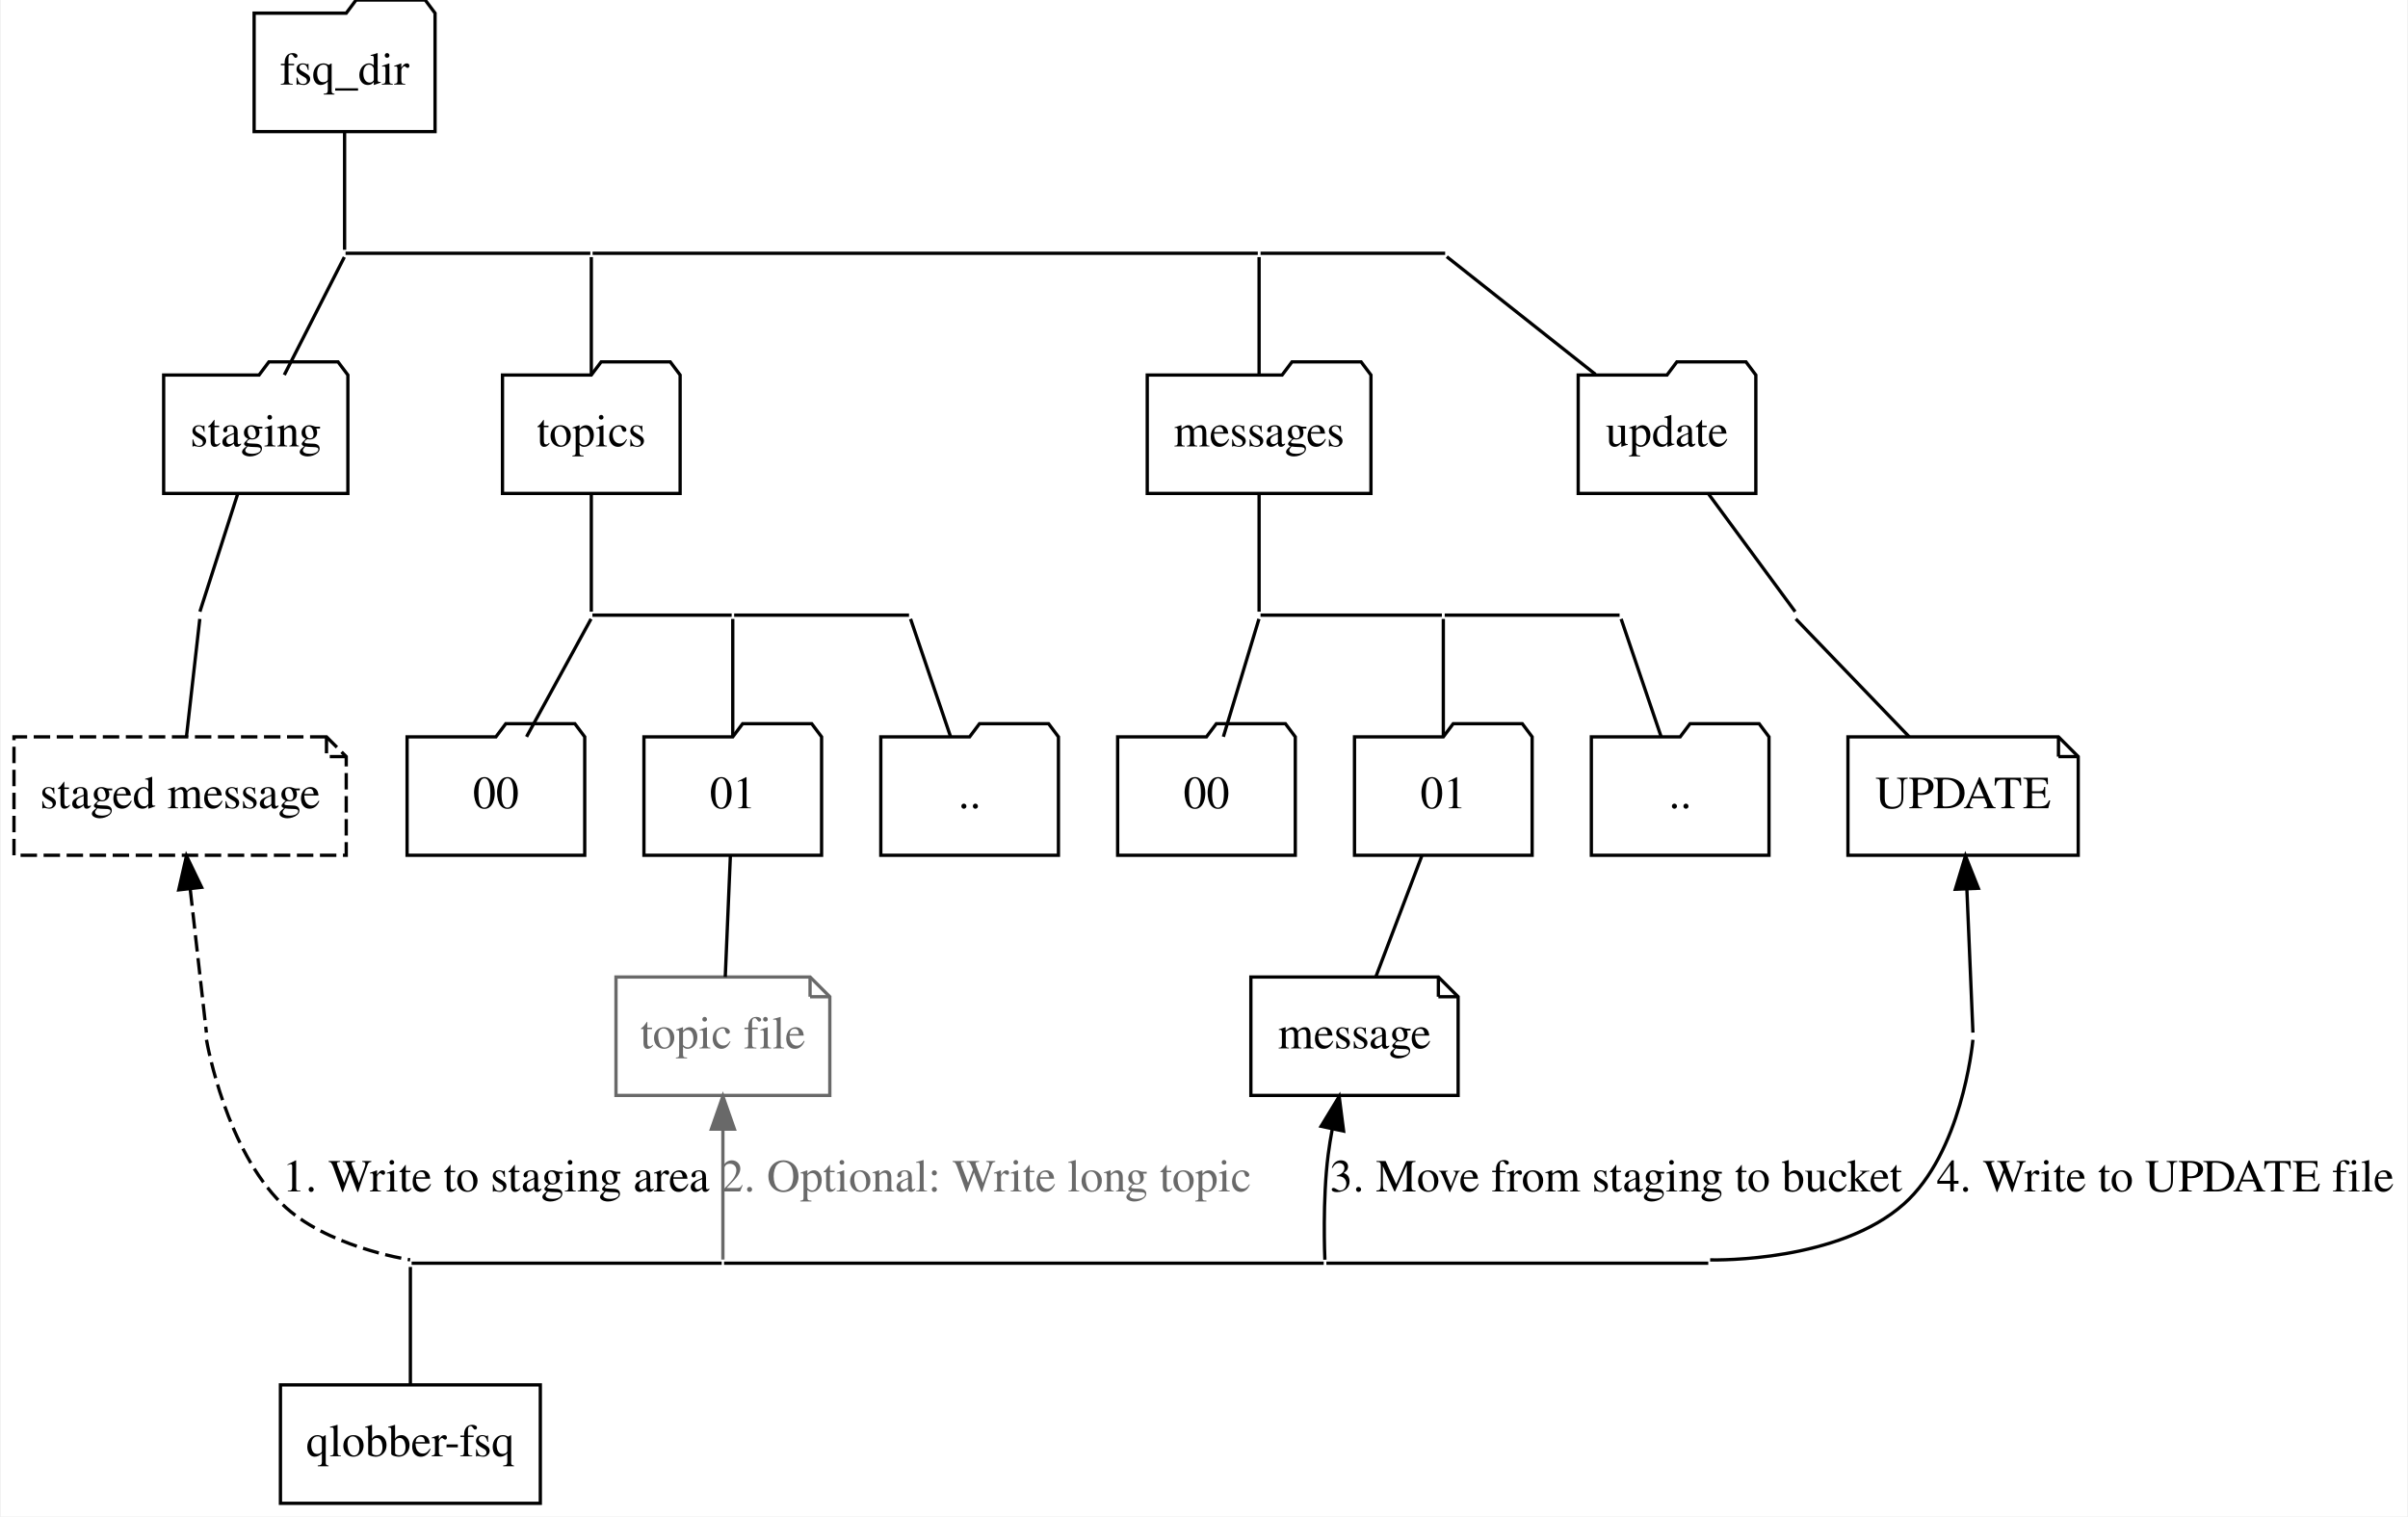
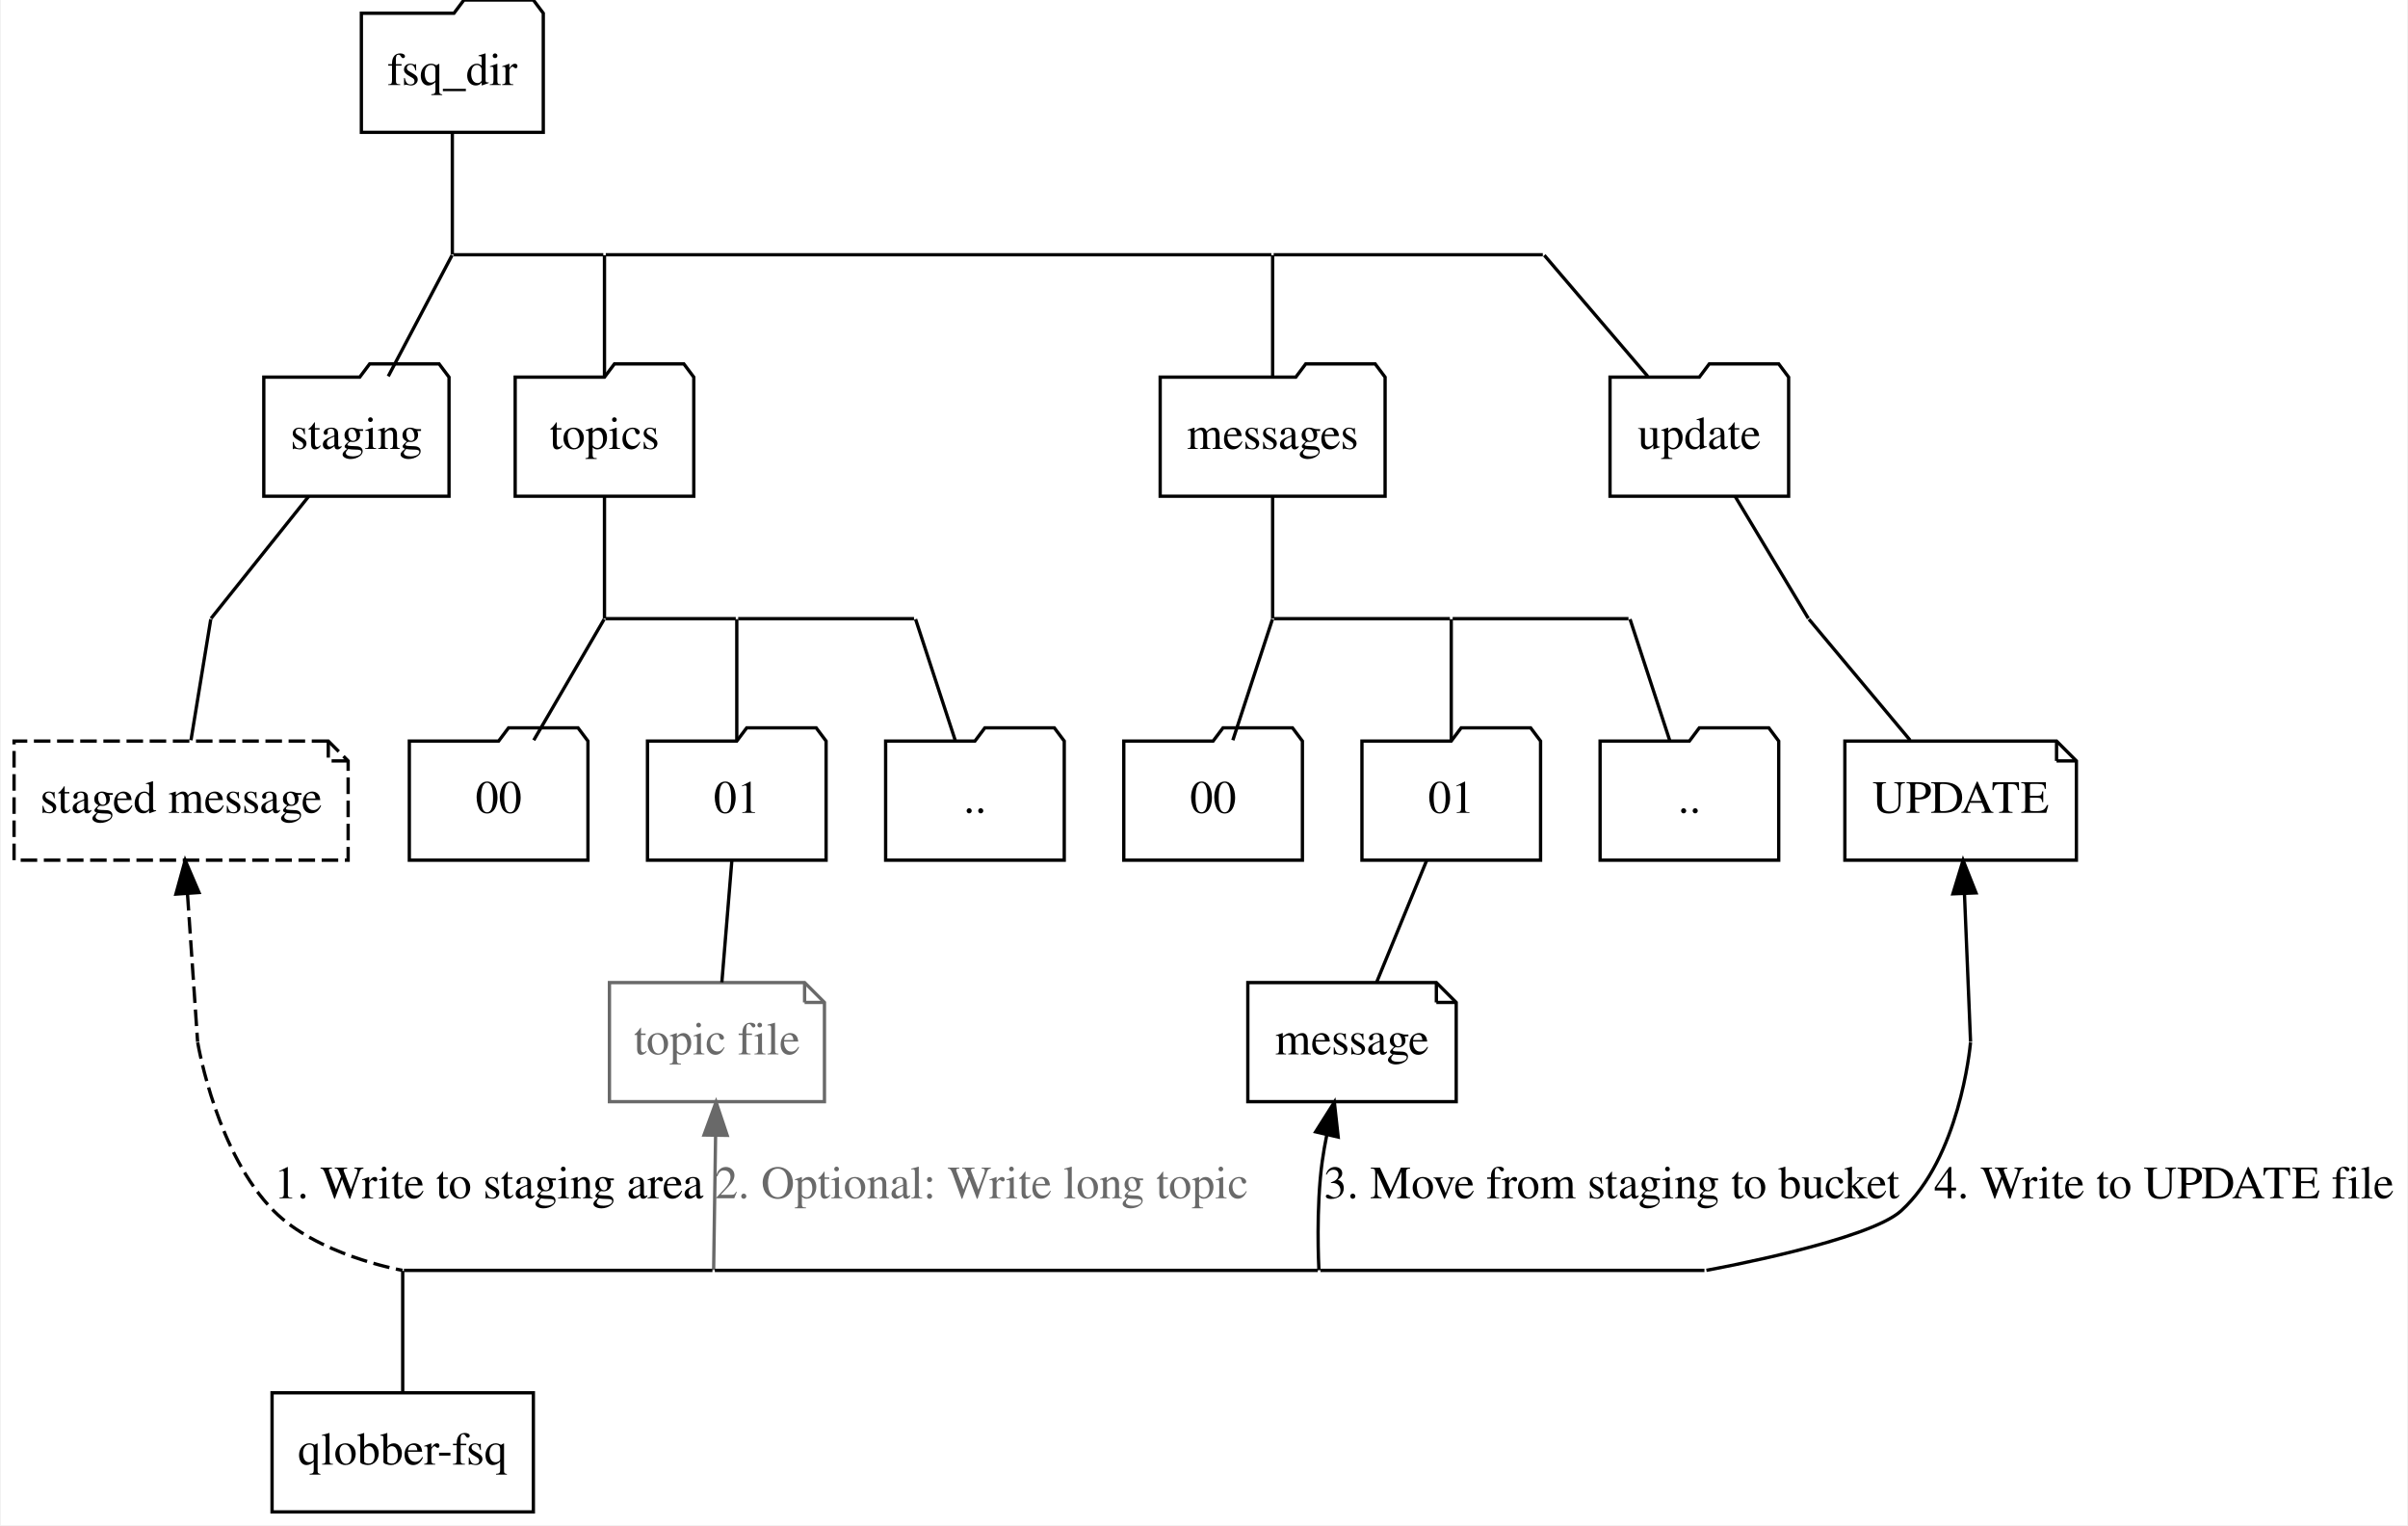
- <svg xmlns="http://www.w3.org/2000/svg" width="732pt" height="461pt" viewBox="0.00 0.00 731.50 461.00">
+ <svg xmlns="http://www.w3.org/2000/svg" width="728pt" height="461pt" viewBox="0.00 0.00 727.50 461.00">
  <g id="graph0" class="graph" transform="scale(1 1) rotate(0) translate(4 457)">
-     <polygon fill="white" stroke="none" points="-4,4 -4,-457 727.5,-457 727.5,4 -4,4" />
+     <polygon fill="#ffffff" stroke="transparent" points="-4,4 -4,-457 723.5,-457 723.5,4 -4,4" />
    <g id="node1" class="node">
-       <ellipse fill="black" stroke="black" cx="100.5" cy="-380" rx="0" ry="0" />
+       <ellipse fill="#000000" stroke="#000000" cx="132.5" cy="-380" rx="0" ry="0" />
    </g>
    <g id="node2" class="node">
-       <ellipse fill="black" stroke="black" cx="175.5" cy="-380" rx="0" ry="0" />
+       <ellipse fill="#000000" stroke="#000000" cx="178.5" cy="-380" rx="0" ry="0" />
    </g>
    <g id="edge1" class="edge">
-       <path fill="none" stroke="black" d="M100.793,-380C125.598,-380 150.403,-380 175.208,-380" />
+       <path fill="none" stroke="#000000" d="M132.859,-380C147.954,-380 163.049,-380 178.143,-380" />
    </g>
    <g id="node6" class="node">
-       <polygon fill="none" stroke="black" points="101.5,-343 98.5,-347 77.5,-347 74.5,-343 45.5,-343 45.5,-307 101.5,-307 101.5,-343" />
-       <text text-anchor="middle" x="73.5" y="-321.3" font-family="Times,serif" font-size="14.00">staging</text>
+       <polygon fill="none" stroke="#000000" points="131.5,-343 128.5,-347 107.5,-347 104.5,-343 75.5,-343 75.5,-307 131.5,-307 131.5,-343" />
+       <text text-anchor="middle" x="103.5" y="-321.3" font-family="Times,serif" font-size="14.00" fill="#000000">staging</text>
    </g>
    <g id="edge5" class="edge">
-       <path fill="none" stroke="black" d="M100.423,-378.848C99.457,-376.954 89.671,-357.744 82.173,-343.025" />
+       <path fill="none" stroke="#000000" d="M132.417,-379.842C131.394,-377.902 121.137,-358.45 113.126,-343.257" />
    </g>
    <g id="node3" class="node">
-       <ellipse fill="black" stroke="black" cx="378.5" cy="-380" rx="0" ry="0" />
+       <ellipse fill="#000000" stroke="#000000" cx="380.5" cy="-380" rx="0" ry="0" />
    </g>
    <g id="edge2" class="edge">
-       <path fill="none" stroke="black" d="M175.896,-380C243.299,-380 310.702,-380 378.104,-380" />
+       <path fill="none" stroke="#000000" d="M178.894,-380C245.965,-380 313.036,-380 380.106,-380" />
    </g>
    <g id="node7" class="node">
-       <polygon fill="none" stroke="black" points="202.5,-343 199.5,-347 178.5,-347 175.5,-343 148.5,-343 148.5,-307 202.5,-307 202.5,-343" />
-       <text text-anchor="middle" x="175.5" y="-321.3" font-family="Times,serif" font-size="14.00">topics</text>
+       <polygon fill="none" stroke="#000000" points="205.5,-343 202.5,-347 181.5,-347 178.5,-343 151.5,-343 151.5,-307 205.5,-307 205.5,-343" />
+       <text text-anchor="middle" x="178.5" y="-321.3" font-family="Times,serif" font-size="14.00" fill="#000000">topics</text>
    </g>
    <g id="edge6" class="edge">
-       <path fill="none" stroke="black" d="M175.5,-378.848C175.5,-376.954 175.5,-357.744 175.5,-343.025" />
+       <path fill="none" stroke="#000000" d="M178.5,-379.842C178.5,-377.902 178.5,-358.45 178.5,-343.257" />
    </g>
    <g id="node4" class="node">
-       <ellipse fill="black" stroke="black" cx="435.5" cy="-380" rx="0" ry="0" />
+       <ellipse fill="#000000" stroke="#000000" cx="462.5" cy="-380" rx="0" ry="0" />
    </g>
    <g id="edge3" class="edge">
-       <path fill="none" stroke="black" d="M378.945,-380C397.65,-380 416.354,-380 435.058,-380" />
+       <path fill="none" stroke="#000000" d="M380.82,-380C407.94,-380 435.061,-380 462.181,-380" />
    </g>
    <g id="node8" class="node">
-       <polygon fill="none" stroke="black" points="412.5,-343 409.5,-347 388.5,-347 385.5,-343 344.5,-343 344.5,-307 412.5,-307 412.5,-343" />
-       <text text-anchor="middle" x="378.5" y="-321.3" font-family="Times,serif" font-size="14.00">messages</text>
+       <polygon fill="none" stroke="#000000" points="414.5,-343 411.5,-347 390.5,-347 387.5,-343 346.5,-343 346.5,-307 414.5,-307 414.5,-343" />
+       <text text-anchor="middle" x="380.5" y="-321.3" font-family="Times,serif" font-size="14.00" fill="#000000">messages</text>
    </g>
    <g id="edge7" class="edge">
-       <path fill="none" stroke="black" d="M378.5,-378.848C378.5,-376.954 378.5,-357.744 378.5,-343.025" />
+       <path fill="none" stroke="#000000" d="M380.5,-379.842C380.5,-377.902 380.5,-358.45 380.5,-343.257" />
    </g>
    <g id="node9" class="node">
-       <polygon fill="none" stroke="black" points="529.5,-343 526.5,-347 505.5,-347 502.5,-343 475.5,-343 475.5,-307 529.5,-307 529.5,-343" />
-       <text text-anchor="middle" x="502.5" y="-321.3" font-family="Times,serif" font-size="14.00">update</text>
+       <polygon fill="none" stroke="#000000" points="536.5,-343 533.5,-347 512.5,-347 509.5,-343 482.5,-343 482.5,-307 536.5,-307 536.5,-343" />
+       <text text-anchor="middle" x="509.5" y="-321.3" font-family="Times,serif" font-size="14.00" fill="#000000">update</text>
    </g>
    <g id="edge8" class="edge">
-       <path fill="none" stroke="black" d="M435.549,-378.962C436.793,-377.977 461.692,-358.281 480.764,-343.194" />
+       <path fill="none" stroke="#000000" d="M462.635,-379.842C464.293,-377.902 480.916,-358.45 493.899,-343.257" />
    </g>
    <g id="node5" class="node">
-       <polygon fill="none" stroke="black" points="128,-453 125,-457 104,-457 101,-453 73,-453 73,-417 128,-417 128,-453" />
-       <text text-anchor="middle" x="100.5" y="-431.3" font-family="Times,serif" font-size="14.00">fsq_dir</text>
+       <polygon fill="none" stroke="#000000" points="160,-453 157,-457 136,-457 133,-453 105,-453 105,-417 160,-417 160,-453" />
+       <text text-anchor="middle" x="132.5" y="-431.3" font-family="Times,serif" font-size="14.00" fill="#000000">fsq_dir</text>
    </g>
    <g id="edge4" class="edge">
-       <path fill="none" stroke="black" d="M100.5,-416.939C100.5,-401.929 100.5,-382.273 100.5,-381.059" />
+       <path fill="none" stroke="#000000" d="M132.5,-416.991C132.5,-401.452 132.5,-381.305 132.5,-380.061" />
    </g>
    <g id="node28" class="node">
-       <ellipse fill="black" stroke="black" cx="56.5" cy="-270" rx="0" ry="0" />
+       <ellipse fill="#000000" stroke="#000000" cx="59.5" cy="-270" rx="0" ry="0" />
    </g>
    <g id="edge26" class="edge">
-       <path fill="none" stroke="black" d="M68.028,-306.939C63.213,-291.929 56.908,-272.273 56.519,-271.059" />
+       <path fill="none" stroke="#000000" d="M89.093,-306.991C76.662,-291.452 60.544,-271.305 59.548,-270.061" />
    </g>
    <g id="node10" class="node">
-       <ellipse fill="black" stroke="black" cx="175.5" cy="-270" rx="0" ry="0" />
+       <ellipse fill="#000000" stroke="#000000" cx="178.5" cy="-270" rx="0" ry="0" />
    </g>
    <g id="edge11" class="edge">
-       <path fill="none" stroke="black" d="M175.5,-306.939C175.5,-291.929 175.5,-272.273 175.5,-271.059" />
+       <path fill="none" stroke="#000000" d="M178.5,-306.991C178.5,-291.452 178.5,-271.305 178.5,-270.061" />
    </g>
    <g id="node17" class="node">
-       <ellipse fill="black" stroke="black" cx="378.5" cy="-270" rx="0" ry="0" />
+       <ellipse fill="#000000" stroke="#000000" cx="380.5" cy="-270" rx="0" ry="0" />
    </g>
    <g id="edge18" class="edge">
-       <path fill="none" stroke="black" d="M378.5,-306.939C378.5,-291.929 378.5,-272.273 378.5,-271.059" />
+       <path fill="none" stroke="#000000" d="M380.5,-306.991C380.5,-291.452 380.5,-271.305 380.5,-270.061" />
    </g>
    <g id="node24" class="node">
-       <ellipse fill="black" stroke="black" cx="541.5" cy="-270" rx="0" ry="0" />
+       <ellipse fill="#000000" stroke="#000000" cx="542.5" cy="-270" rx="0" ry="0" />
    </g>
    <g id="edge23" class="edge">
-       <path fill="none" stroke="black" d="M515.055,-306.939C526.099,-291.929 540.563,-272.273 541.456,-271.059" />
+       <path fill="none" stroke="#000000" d="M520.305,-306.991C529.629,-291.452 541.717,-271.305 542.464,-270.061" />
    </g>
    <g id="node11" class="node">
-       <ellipse fill="black" stroke="black" cx="218.5" cy="-270" rx="0" ry="0" />
+       <ellipse fill="#000000" stroke="#000000" cx="218.5" cy="-270" rx="0" ry="0" />
    </g>
    <g id="edge9" class="edge">
-       <path fill="none" stroke="black" d="M175.836,-270C189.946,-270 204.056,-270 218.167,-270" />
+       <path fill="none" stroke="#000000" d="M178.812,-270C191.938,-270 205.064,-270 218.19,-270" />
    </g>
    <g id="node13" class="node">
-       <polygon fill="none" stroke="black" points="173.5,-233 170.5,-237 149.5,-237 146.5,-233 119.5,-233 119.5,-197 173.5,-197 173.5,-233" />
-       <text text-anchor="middle" x="146.5" y="-211.3" font-family="Times,serif" font-size="14.00">00</text>
+       <polygon fill="none" stroke="#000000" points="173.5,-233 170.5,-237 149.5,-237 146.5,-233 119.5,-233 119.5,-197 173.5,-197 173.5,-233" />
+       <text text-anchor="middle" x="146.5" y="-211.3" font-family="Times,serif" font-size="14.00" fill="#000000">00</text>
    </g>
    <g id="edge12" class="edge">
-       <path fill="none" stroke="black" d="M175.417,-268.848C174.38,-266.954 163.869,-247.744 155.815,-233.025" />
+       <path fill="none" stroke="#000000" d="M178.408,-269.842C177.279,-267.902 165.962,-248.45 157.122,-233.257" />
    </g>
    <g id="node12" class="node">
-       <ellipse fill="black" stroke="black" cx="272.5" cy="-270" rx="0" ry="0" />
+       <ellipse fill="#000000" stroke="#000000" cx="272.5" cy="-270" rx="0" ry="0" />
    </g>
    <g id="edge10" class="edge">
-       <path fill="none" stroke="black" d="M218.922,-270C236.642,-270 254.362,-270 272.081,-270" />
+       <path fill="none" stroke="#000000" d="M218.922,-270C236.642,-270 254.362,-270 272.081,-270" />
    </g>
    <g id="node14" class="node">
-       <polygon fill="none" stroke="black" points="245.5,-233 242.5,-237 221.5,-237 218.5,-233 191.5,-233 191.5,-197 245.5,-197 245.5,-233" />
-       <text text-anchor="middle" x="218.5" y="-211.3" font-family="Times,serif" font-size="14.00">01</text>
+       <polygon fill="none" stroke="#000000" points="245.5,-233 242.5,-237 221.5,-237 218.5,-233 191.5,-233 191.5,-197 245.5,-197 245.5,-233" />
+       <text text-anchor="middle" x="218.5" y="-211.3" font-family="Times,serif" font-size="14.00" fill="#000000">01</text>
    </g>
    <g id="edge13" class="edge">
-       <path fill="none" stroke="black" d="M218.5,-268.848C218.5,-266.954 218.5,-247.744 218.5,-233.025" />
+       <path fill="none" stroke="#000000" d="M218.5,-269.842C218.5,-267.902 218.5,-248.45 218.5,-233.257" />
    </g>
    <g id="node15" class="node">
-       <polygon fill="none" stroke="black" points="317.5,-233 314.5,-237 293.5,-237 290.5,-233 263.5,-233 263.5,-197 317.5,-197 317.5,-233" />
-       <text text-anchor="middle" x="290.5" y="-211.3" font-family="Times,serif" font-size="14.00">..</text>
+       <polygon fill="none" stroke="#000000" points="317.5,-233 314.5,-237 293.5,-237 290.5,-233 263.5,-233 263.5,-197 317.5,-197 317.5,-233" />
+       <text text-anchor="middle" x="290.5" y="-211.3" font-family="Times,serif" font-size="14.00" fill="#000000">..</text>
    </g>
    <g id="edge14" class="edge">
-       <path fill="none" stroke="black" d="M272.552,-268.848C273.195,-266.954 279.719,-247.744 284.718,-233.025" />
+       <path fill="none" stroke="#000000" d="M272.552,-269.842C273.187,-267.902 279.553,-248.45 284.525,-233.257" />
    </g>
    <g id="node16" class="node">
-       <polygon fill="none" stroke="dimgrey" points="242,-160 183,-160 183,-124 248,-124 248,-154 242,-160" />
-       <polyline fill="none" stroke="dimgrey" points="242,-160 242,-154 " />
-       <polyline fill="none" stroke="dimgrey" points="248,-154 242,-154 " />
-       <text text-anchor="middle" x="215.5" y="-138.3" font-family="Times,serif" font-size="14.00" fill="dimgrey">topic file</text>
+       <polygon fill="none" stroke="#696969" points="239,-160 180,-160 180,-124 245,-124 245,-154 239,-160" />
+       <polyline fill="none" stroke="#696969" points="239,-160 239,-154 " />
+       <polyline fill="none" stroke="#696969" points="245,-154 239,-154 " />
+       <text text-anchor="middle" x="212.5" y="-138.3" font-family="Times,serif" font-size="14.00" fill="#696969">topic file</text>
    </g>
    <g id="edge15" class="edge">
-       <path fill="none" stroke="black" d="M217.774,-196.813C217.302,-185.65 216.69,-171.16 216.22,-160.029" />
+       <path fill="none" stroke="#000000" d="M217.017,-196.955C216.094,-185.724 214.911,-171.33 213.987,-160.09" />
    </g>
    <g id="node31" class="node">
-       <ellipse fill="black" stroke="black" cx="215.5" cy="-73" rx="0" ry="0" />
+       <ellipse fill="#000000" stroke="#000000" cx="211.5" cy="-73" rx="0" ry="0" />
    </g>
    <g id="edge33" class="edge">
-       <path fill="none" stroke="dimgrey" d="M215.5,-113.68C215.5,-95.835 215.5,-75.568 215.5,-74.086" />
-       <polygon fill="dimgrey" stroke="dimgrey" points="212,-113.746 215.5,-123.746 219,-113.746 212,-113.746" />
-       <text text-anchor="middle" x="295.5" y="-94.8" font-family="Times,serif" font-size="14.00" fill="dimgrey">2. Optional: Write long topic</text>
+       <path fill="none" stroke="#696969" d="M212.091,-113.785C211.825,-95.424 211.523,-74.603 211.501,-73.088" />
+       <polygon fill="#696969" stroke="#696969" points="208.593,-113.923 212.237,-123.871 215.592,-113.821 208.593,-113.923" />
+       <text text-anchor="middle" x="292.5" y="-94.8" font-family="Times,serif" font-size="14.00" fill="#696969">2. Optional: Write long topic</text>
    </g>
    <g id="node18" class="node">
-       <ellipse fill="black" stroke="black" cx="434.5" cy="-270" rx="0" ry="0" />
+       <ellipse fill="#000000" stroke="#000000" cx="434.5" cy="-270" rx="0" ry="0" />
    </g>
    <g id="edge16" class="edge">
-       <path fill="none" stroke="black" d="M378.938,-270C397.314,-270 415.69,-270 434.066,-270" />
+       <path fill="none" stroke="#000000" d="M380.922,-270C398.642,-270 416.362,-270 434.081,-270" />
    </g>
    <g id="node20" class="node">
-       <polygon fill="none" stroke="black" points="389.5,-233 386.5,-237 365.5,-237 362.5,-233 335.5,-233 335.5,-197 389.5,-197 389.5,-233" />
-       <text text-anchor="middle" x="362.5" y="-211.3" font-family="Times,serif" font-size="14.00">00</text>
+       <polygon fill="none" stroke="#000000" points="389.5,-233 386.5,-237 365.5,-237 362.5,-233 335.5,-233 335.5,-197 389.5,-197 389.5,-233" />
+       <text text-anchor="middle" x="362.5" y="-211.3" font-family="Times,serif" font-size="14.00" fill="#000000">00</text>
    </g>
    <g id="edge19" class="edge">
-       <path fill="none" stroke="black" d="M378.454,-268.848C377.882,-266.954 372.083,-247.744 367.64,-233.025" />
+       <path fill="none" stroke="#000000" d="M380.448,-269.842C379.813,-267.902 373.447,-248.45 368.475,-233.257" />
    </g>
    <g id="node19" class="node">
-       <ellipse fill="black" stroke="black" cx="488.5" cy="-270" rx="0" ry="0" />
+       <ellipse fill="#000000" stroke="#000000" cx="488.5" cy="-270" rx="0" ry="0" />
    </g>
    <g id="edge17" class="edge">
-       <path fill="none" stroke="black" d="M434.922,-270C452.642,-270 470.362,-270 488.081,-270" />
+       <path fill="none" stroke="#000000" d="M434.922,-270C452.642,-270 470.362,-270 488.081,-270" />
    </g>
    <g id="node21" class="node">
-       <polygon fill="none" stroke="black" points="461.5,-233 458.5,-237 437.5,-237 434.5,-233 407.5,-233 407.5,-197 461.5,-197 461.5,-233" />
-       <text text-anchor="middle" x="434.5" y="-211.3" font-family="Times,serif" font-size="14.00">01</text>
+       <polygon fill="none" stroke="#000000" points="461.5,-233 458.5,-237 437.5,-237 434.5,-233 407.5,-233 407.5,-197 461.5,-197 461.5,-233" />
+       <text text-anchor="middle" x="434.5" y="-211.3" font-family="Times,serif" font-size="14.00" fill="#000000">01</text>
    </g>
    <g id="edge20" class="edge">
-       <path fill="none" stroke="black" d="M434.5,-268.848C434.5,-266.954 434.5,-247.744 434.5,-233.025" />
+       <path fill="none" stroke="#000000" d="M434.5,-269.842C434.5,-267.902 434.5,-248.45 434.5,-233.257" />
    </g>
    <g id="node22" class="node">
-       <polygon fill="none" stroke="black" points="533.5,-233 530.5,-237 509.5,-237 506.5,-233 479.5,-233 479.5,-197 533.5,-197 533.5,-233" />
-       <text text-anchor="middle" x="506.5" y="-211.3" font-family="Times,serif" font-size="14.00">..</text>
+       <polygon fill="none" stroke="#000000" points="533.5,-233 530.5,-237 509.5,-237 506.5,-233 479.5,-233 479.5,-197 533.5,-197 533.5,-233" />
+       <text text-anchor="middle" x="506.5" y="-211.3" font-family="Times,serif" font-size="14.00" fill="#000000">..</text>
    </g>
    <g id="edge21" class="edge">
-       <path fill="none" stroke="black" d="M488.552,-268.848C489.195,-266.954 495.719,-247.744 500.718,-233.025" />
+       <path fill="none" stroke="#000000" d="M488.552,-269.842C489.187,-267.902 495.553,-248.45 500.525,-233.257" />
    </g>
    <g id="node23" class="node">
-       <polygon fill="none" stroke="black" points="433,-160 376,-160 376,-124 439,-124 439,-154 433,-160" />
-       <polyline fill="none" stroke="black" points="433,-160 433,-154 " />
-       <polyline fill="none" stroke="black" points="439,-154 433,-154 " />
-       <text text-anchor="middle" x="407.5" y="-138.3" font-family="Times,serif" font-size="14.00">message</text>
+       <polygon fill="none" stroke="#000000" points="430,-160 373,-160 373,-124 436,-124 436,-154 430,-160" />
+       <polyline fill="none" stroke="#000000" points="430,-160 430,-154 " />
+       <polyline fill="none" stroke="#000000" points="436,-154 430,-154 " />
+       <text text-anchor="middle" x="404.5" y="-138.3" font-family="Times,serif" font-size="14.00" fill="#000000">message</text>
    </g>
    <g id="edge22" class="edge">
-       <path fill="none" stroke="black" d="M427.964,-196.813C423.719,-185.65 418.209,-171.16 413.976,-160.029" />
+       <path fill="none" stroke="#000000" d="M427.084,-196.955C422.469,-185.724 416.553,-171.33 411.934,-160.09" />
    </g>
    <g id="node32" class="node">
-       <ellipse fill="black" stroke="black" cx="398.5" cy="-73" rx="0" ry="0" />
+       <ellipse fill="#000000" stroke="#000000" cx="394.5" cy="-73" rx="0" ry="0" />
    </g>
    <g id="edge34" class="edge">
-       <path fill="none" stroke="black" d="M400.744,-113.793C400.256,-111.171 399.827,-108.542 399.5,-106 397.741,-92.328 398.452,-75.114 398.498,-74.052" />
-       <polygon fill="black" stroke="black" points="397.341,-114.618 402.842,-123.673 404.189,-113.164 397.341,-114.618" />
-       <text text-anchor="middle" x="487" y="-94.8" font-family="Times,serif" font-size="14.00">3. Move from staging to bucket</text>
+       <path fill="none" stroke="#000000" d="M396.856,-113.863C396.322,-111.219 395.856,-108.569 395.5,-106 393.55,-91.92 394.44,-74.15 394.497,-73.053" />
+       <polygon fill="#000000" stroke="#000000" points="393.497,-114.876 399.153,-123.835 400.318,-113.304 393.497,-114.876" />
+       <text text-anchor="middle" x="483" y="-94.8" font-family="Times,serif" font-size="14.00" fill="#000000">3. Move from staging to bucket</text>
    </g>
    <g id="node26" class="node">
-       <polygon fill="none" stroke="black" points="621.5,-233 557.5,-233 557.5,-197 627.5,-197 627.5,-227 621.5,-233" />
-       <polyline fill="none" stroke="black" points="621.5,-233 621.5,-227 " />
-       <polyline fill="none" stroke="black" points="627.5,-227 621.5,-227 " />
-       <text text-anchor="middle" x="592.5" y="-211.3" font-family="Times,serif" font-size="14.00">UPDATE</text>
+       <polygon fill="none" stroke="#000000" points="617.5,-233 553.5,-233 553.5,-197 623.5,-197 623.5,-227 617.5,-233" />
+       <polyline fill="none" stroke="#000000" points="617.5,-233 617.5,-227 " />
+       <polyline fill="none" stroke="#000000" points="623.5,-227 617.5,-227 " />
+       <text text-anchor="middle" x="588.5" y="-211.3" font-family="Times,serif" font-size="14.00" fill="#000000">UPDATE</text>
    </g>
    <g id="edge24" class="edge">
-       <path fill="none" stroke="black" d="M541.646,-268.848C543.469,-266.954 561.954,-247.744 576.118,-233.025" />
+       <path fill="none" stroke="#000000" d="M542.632,-269.842C544.255,-267.902 560.524,-248.45 573.231,-233.257" />
    </g>
    <g id="node25" class="node">
-       <ellipse fill="black" stroke="black" cx="595.5" cy="-142" rx="0" ry="0" />
+       <ellipse fill="#000000" stroke="#000000" cx="591.5" cy="-142" rx="0" ry="0" />
    </g>
    <g id="node33" class="node">
-       <ellipse fill="black" stroke="black" cx="515.5" cy="-73" rx="0" ry="0" />
+       <ellipse fill="#000000" stroke="#000000" cx="511.5" cy="-73" rx="0" ry="0" />
    </g>
    <g id="edge35" class="edge">
-       <path fill="none" stroke="black" d="M595.491,-140.902C595.299,-138.894 591.948,-106.516 574.5,-91 554.745,-73.433 517.895,-73.948 515.611,-73.997" />
-       <text text-anchor="middle" x="654" y="-94.8" font-family="Times,serif" font-size="14.00">4. Write to UPDATE file</text>
+       <path fill="none" stroke="#000000" d="M591.491,-141.9C591.306,-139.861 588.066,-106.98 570.5,-91 560.677,-82.064 514.516,-73.549 511.64,-73.025" />
+       <text text-anchor="middle" x="650" y="-94.8" font-family="Times,serif" font-size="14.00" fill="#000000">4. Write to UPDATE file</text>
    </g>
    <g id="edge25" class="edge">
-       <path fill="none" stroke="black" d="M593.657,-186.615C594.471,-167.358 595.427,-144.735 595.496,-143.095" />
-       <polygon fill="black" stroke="black" points="590.152,-186.674 593.226,-196.813 597.145,-186.97 590.152,-186.674" />
+       <path fill="none" stroke="#000000" d="M589.66,-186.763C590.474,-166.977 591.427,-143.771 591.496,-142.096" />
+       <polygon fill="#000000" stroke="#000000" points="586.155,-186.82 589.242,-196.955 593.149,-187.107 586.155,-186.82" />
    </g>
    <g id="node27" class="node">
-       <polygon fill="none" stroke="black" stroke-dasharray="5,2" points="95,-233 0,-233 0,-197 101,-197 101,-227 95,-233" />
-       <polyline fill="none" stroke="black" stroke-dasharray="5,2" points="95,-233 95,-227 " />
-       <polyline fill="none" stroke="black" stroke-dasharray="5,2" points="101,-227 95,-227 " />
-       <text text-anchor="middle" x="50.5" y="-211.3" font-family="Times,serif" font-size="14.00">staged message</text>
+       <polygon fill="none" stroke="#000000" stroke-dasharray="5,2" points="95,-233 0,-233 0,-197 101,-197 101,-227 95,-233" />
+       <polyline fill="none" stroke="#000000" stroke-dasharray="5,2" points="95,-233 95,-227 " />
+       <polyline fill="none" stroke="#000000" stroke-dasharray="5,2" points="101,-227 95,-227 " />
+       <text text-anchor="middle" x="50.5" y="-211.3" font-family="Times,serif" font-size="14.00" fill="#000000">staged message</text>
    </g>
    <g id="node29" class="node">
-       <ellipse fill="black" stroke="black" cx="58.5" cy="-142" rx="0" ry="0" />
+       <ellipse fill="#000000" stroke="#000000" cx="55.5" cy="-142" rx="0" ry="0" />
    </g>
    <g id="edge28" class="edge">
-       <path fill="none" stroke="black" stroke-dasharray="5,2" d="M53.586,-186.615C55.755,-167.358 58.304,-144.735 58.489,-143.095" />
-       <polygon fill="black" stroke="black" points="50.078,-186.484 52.437,-196.813 57.034,-187.268 50.078,-186.484" />
+       <path fill="none" stroke="#000000" stroke-dasharray="5,2" d="M52.434,-186.763C53.789,-166.977 55.379,-143.771 55.493,-142.096" />
+       <polygon fill="#000000" stroke="#000000" points="48.928,-186.739 51.736,-196.955 55.911,-187.218 48.928,-186.739" />
    </g>
    <g id="edge27" class="edge">
-       <path fill="none" stroke="black" d="M56.483,-268.848C56.268,-266.954 54.094,-247.744 52.427,-233.025" />
+       <path fill="none" stroke="#000000" d="M59.474,-269.842C59.157,-267.902 55.974,-248.45 53.487,-233.257" />
    </g>
    <g id="node30" class="node">
-       <ellipse fill="black" stroke="black" cx="120.5" cy="-73" rx="0" ry="0" />
+       <ellipse fill="#000000" stroke="#000000" cx="117.5" cy="-73" rx="0" ry="0" />
    </g>
    <g id="edge32" class="edge">
-       <path fill="none" stroke="black" stroke-dasharray="5,2" d="M58.516,-140.905C58.857,-138.96 64.577,-107.587 81.5,-91 94.582,-78.178 118.918,-74.245 120.426,-74.011" />
-       <text text-anchor="middle" x="146.5" y="-94.8" font-family="Times,serif" font-size="14.00">1. Write to staging area</text>
+       <path fill="none" stroke="#000000" stroke-dasharray="5,2" d="M55.516,-141.904C55.855,-139.931 61.542,-108.107 78.5,-91 91.52,-77.866 115.914,-73.287 117.426,-73.013" />
+       <text text-anchor="middle" x="143.5" y="-94.8" font-family="Times,serif" font-size="14.00" fill="#000000">1. Write to staging area</text>
    </g>
    <g id="edge29" class="edge">
-       <path fill="none" stroke="black" d="M120.871,-73C152.291,-73 183.711,-73 215.13,-73" />
+       <path fill="none" stroke="#000000" d="M117.867,-73C148.956,-73 180.045,-73 211.134,-73" />
    </g>
    <g id="node34" class="node">
-       <polygon fill="none" stroke="black" points="160,-36 81,-36 81,-0 160,-0 160,-36" />
-       <text text-anchor="middle" x="120.5" y="-14.3" font-family="Times,serif" font-size="14.00">qlobber-fsq</text>
+       <polygon fill="none" stroke="#000000" points="157,-36 78,-36 78,0 157,0 157,-36" />
+       <text text-anchor="middle" x="117.5" y="-14.3" font-family="Times,serif" font-size="14.00" fill="#000000">qlobber-fsq</text>
    </g>
    <g id="edge36" class="edge">
-       <path fill="none" stroke="black" d="M120.5,-71.848C120.5,-69.954 120.5,-50.743 120.5,-36.025" />
+       <path fill="none" stroke="#000000" d="M117.5,-72.842C117.5,-70.902 117.5,-51.45 117.5,-36.257" />
    </g>
    <g id="edge30" class="edge">
-       <path fill="none" stroke="black" d="M215.857,-73C276.619,-73 337.381,-73 398.143,-73" />
+       <path fill="none" stroke="#000000" d="M211.857,-73C272.619,-73 333.381,-73 394.143,-73" />
    </g>
    <g id="edge31" class="edge">
-       <path fill="none" stroke="black" d="M398.957,-73C437.653,-73 476.349,-73 515.045,-73" />
+       <path fill="none" stroke="#000000" d="M394.957,-73C433.653,-73 472.349,-73 511.045,-73" />
    </g>
  </g>
</svg>
